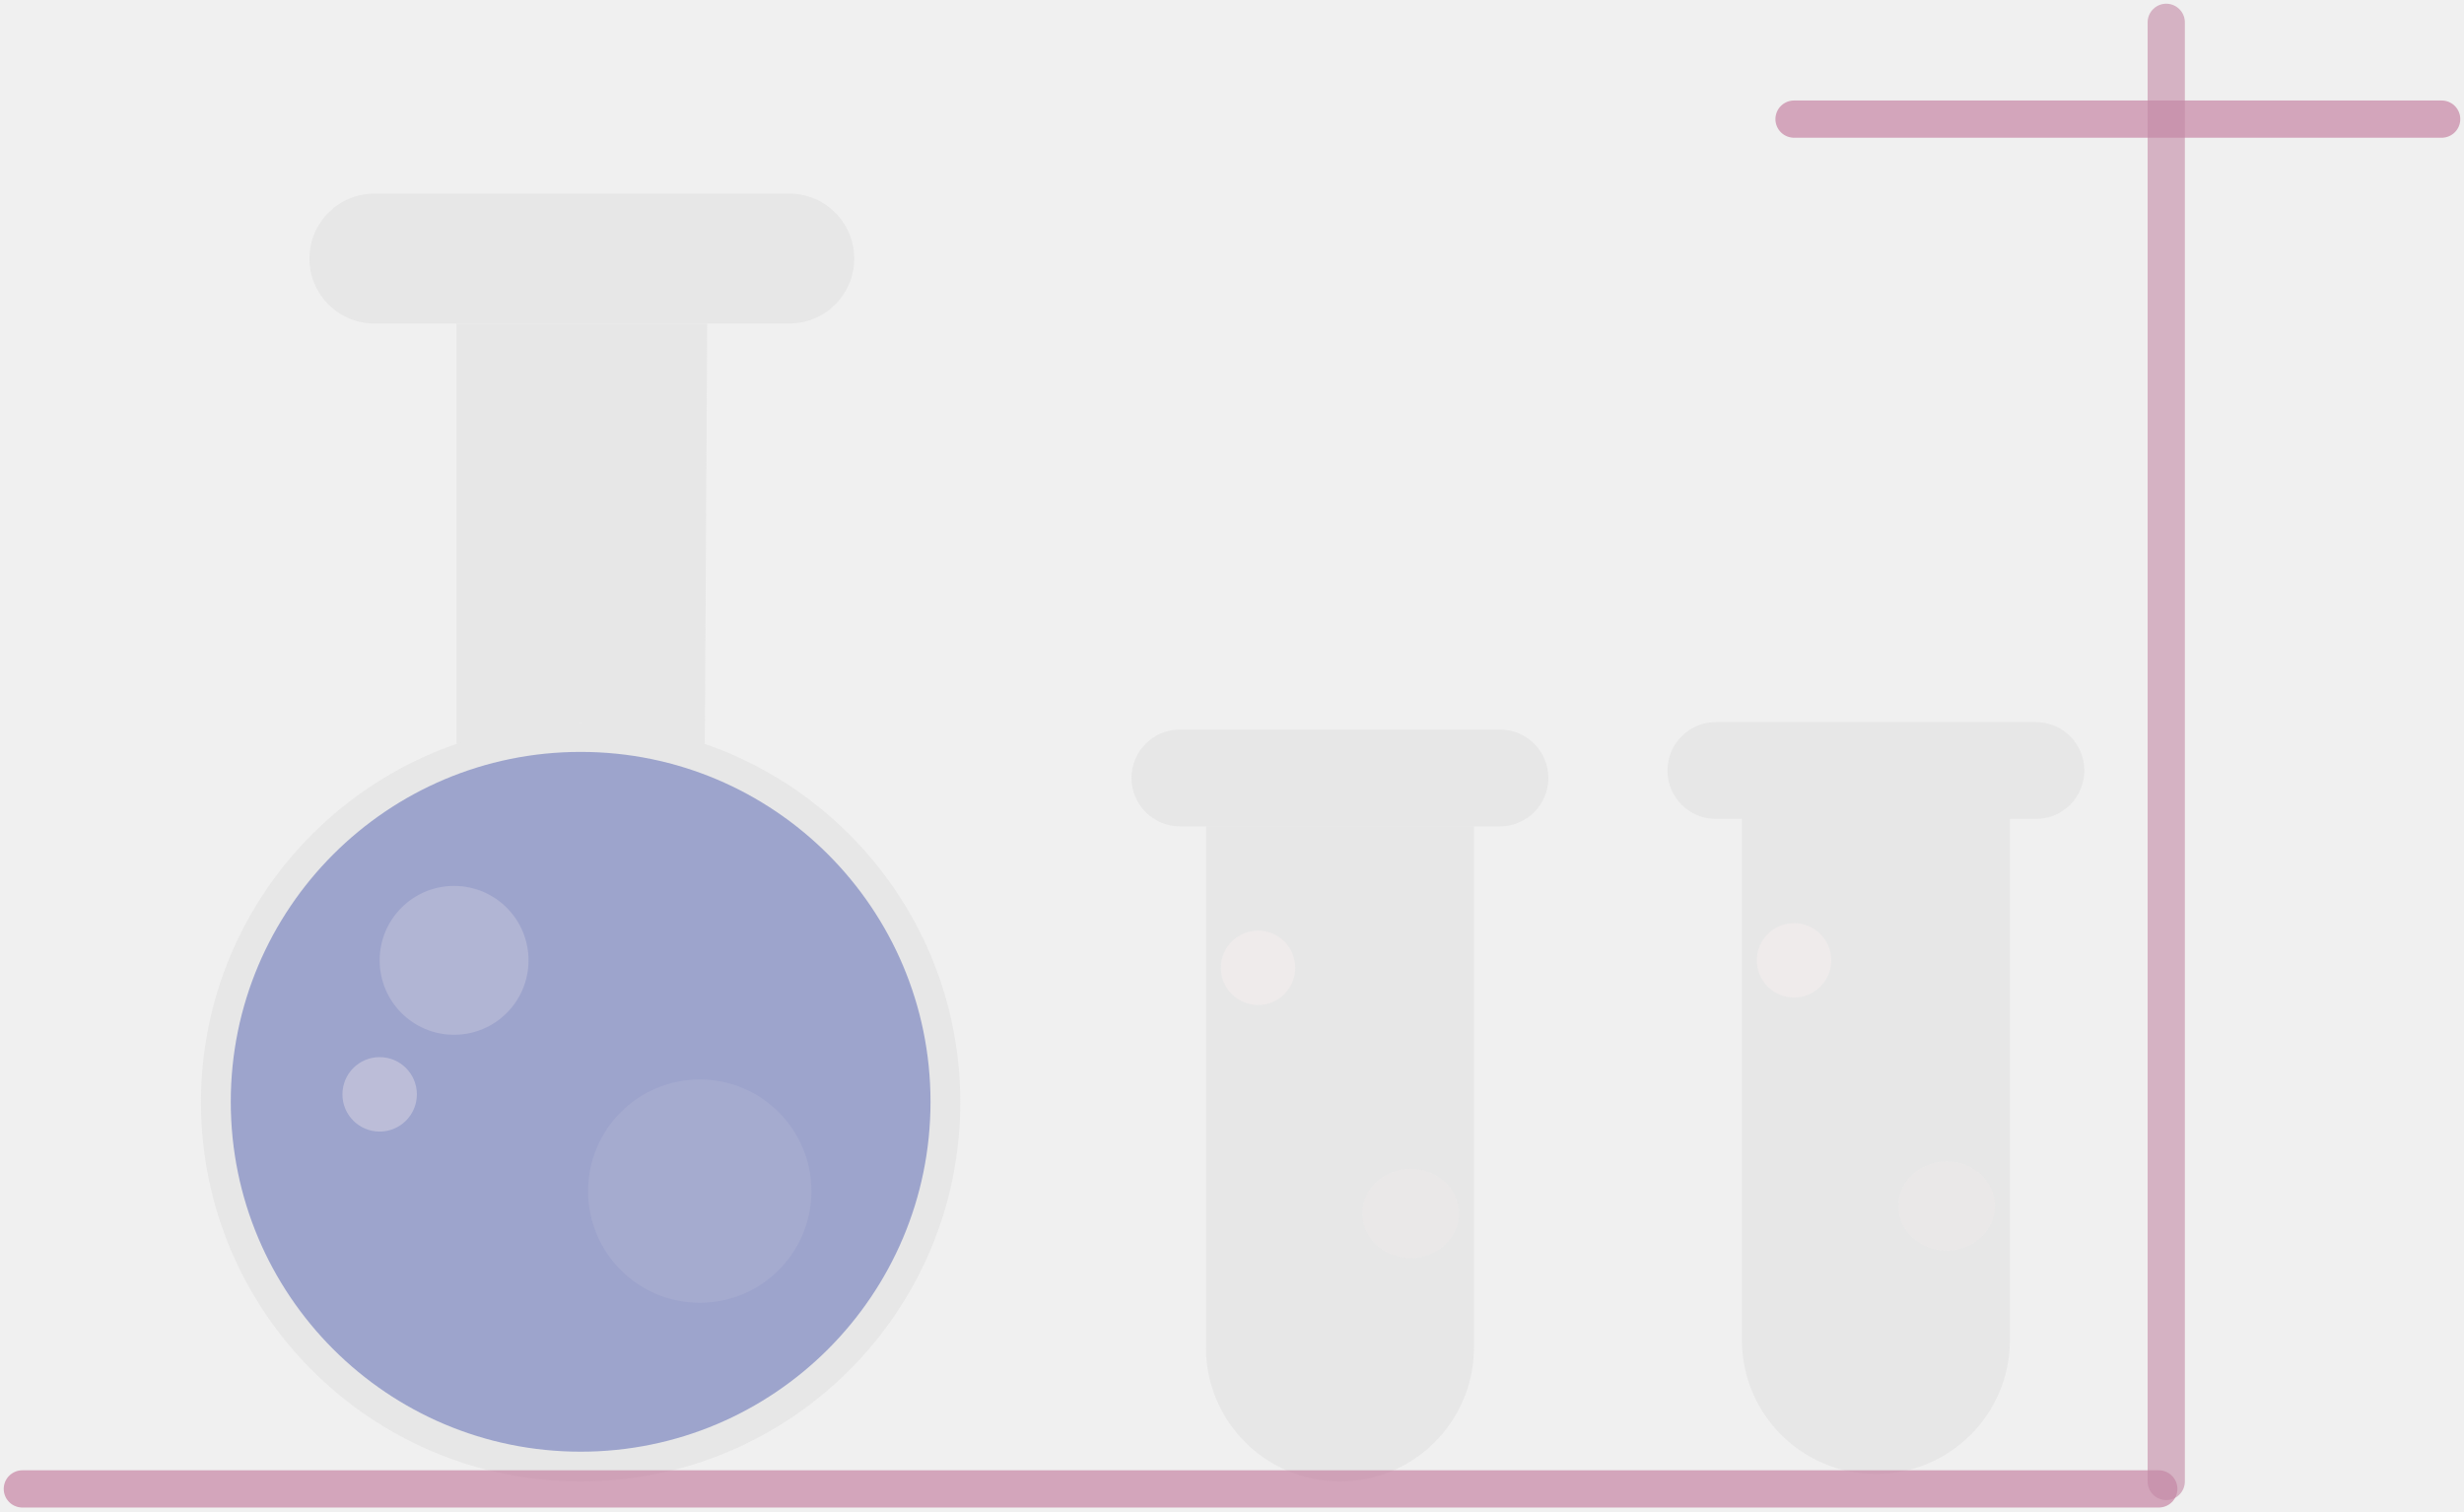
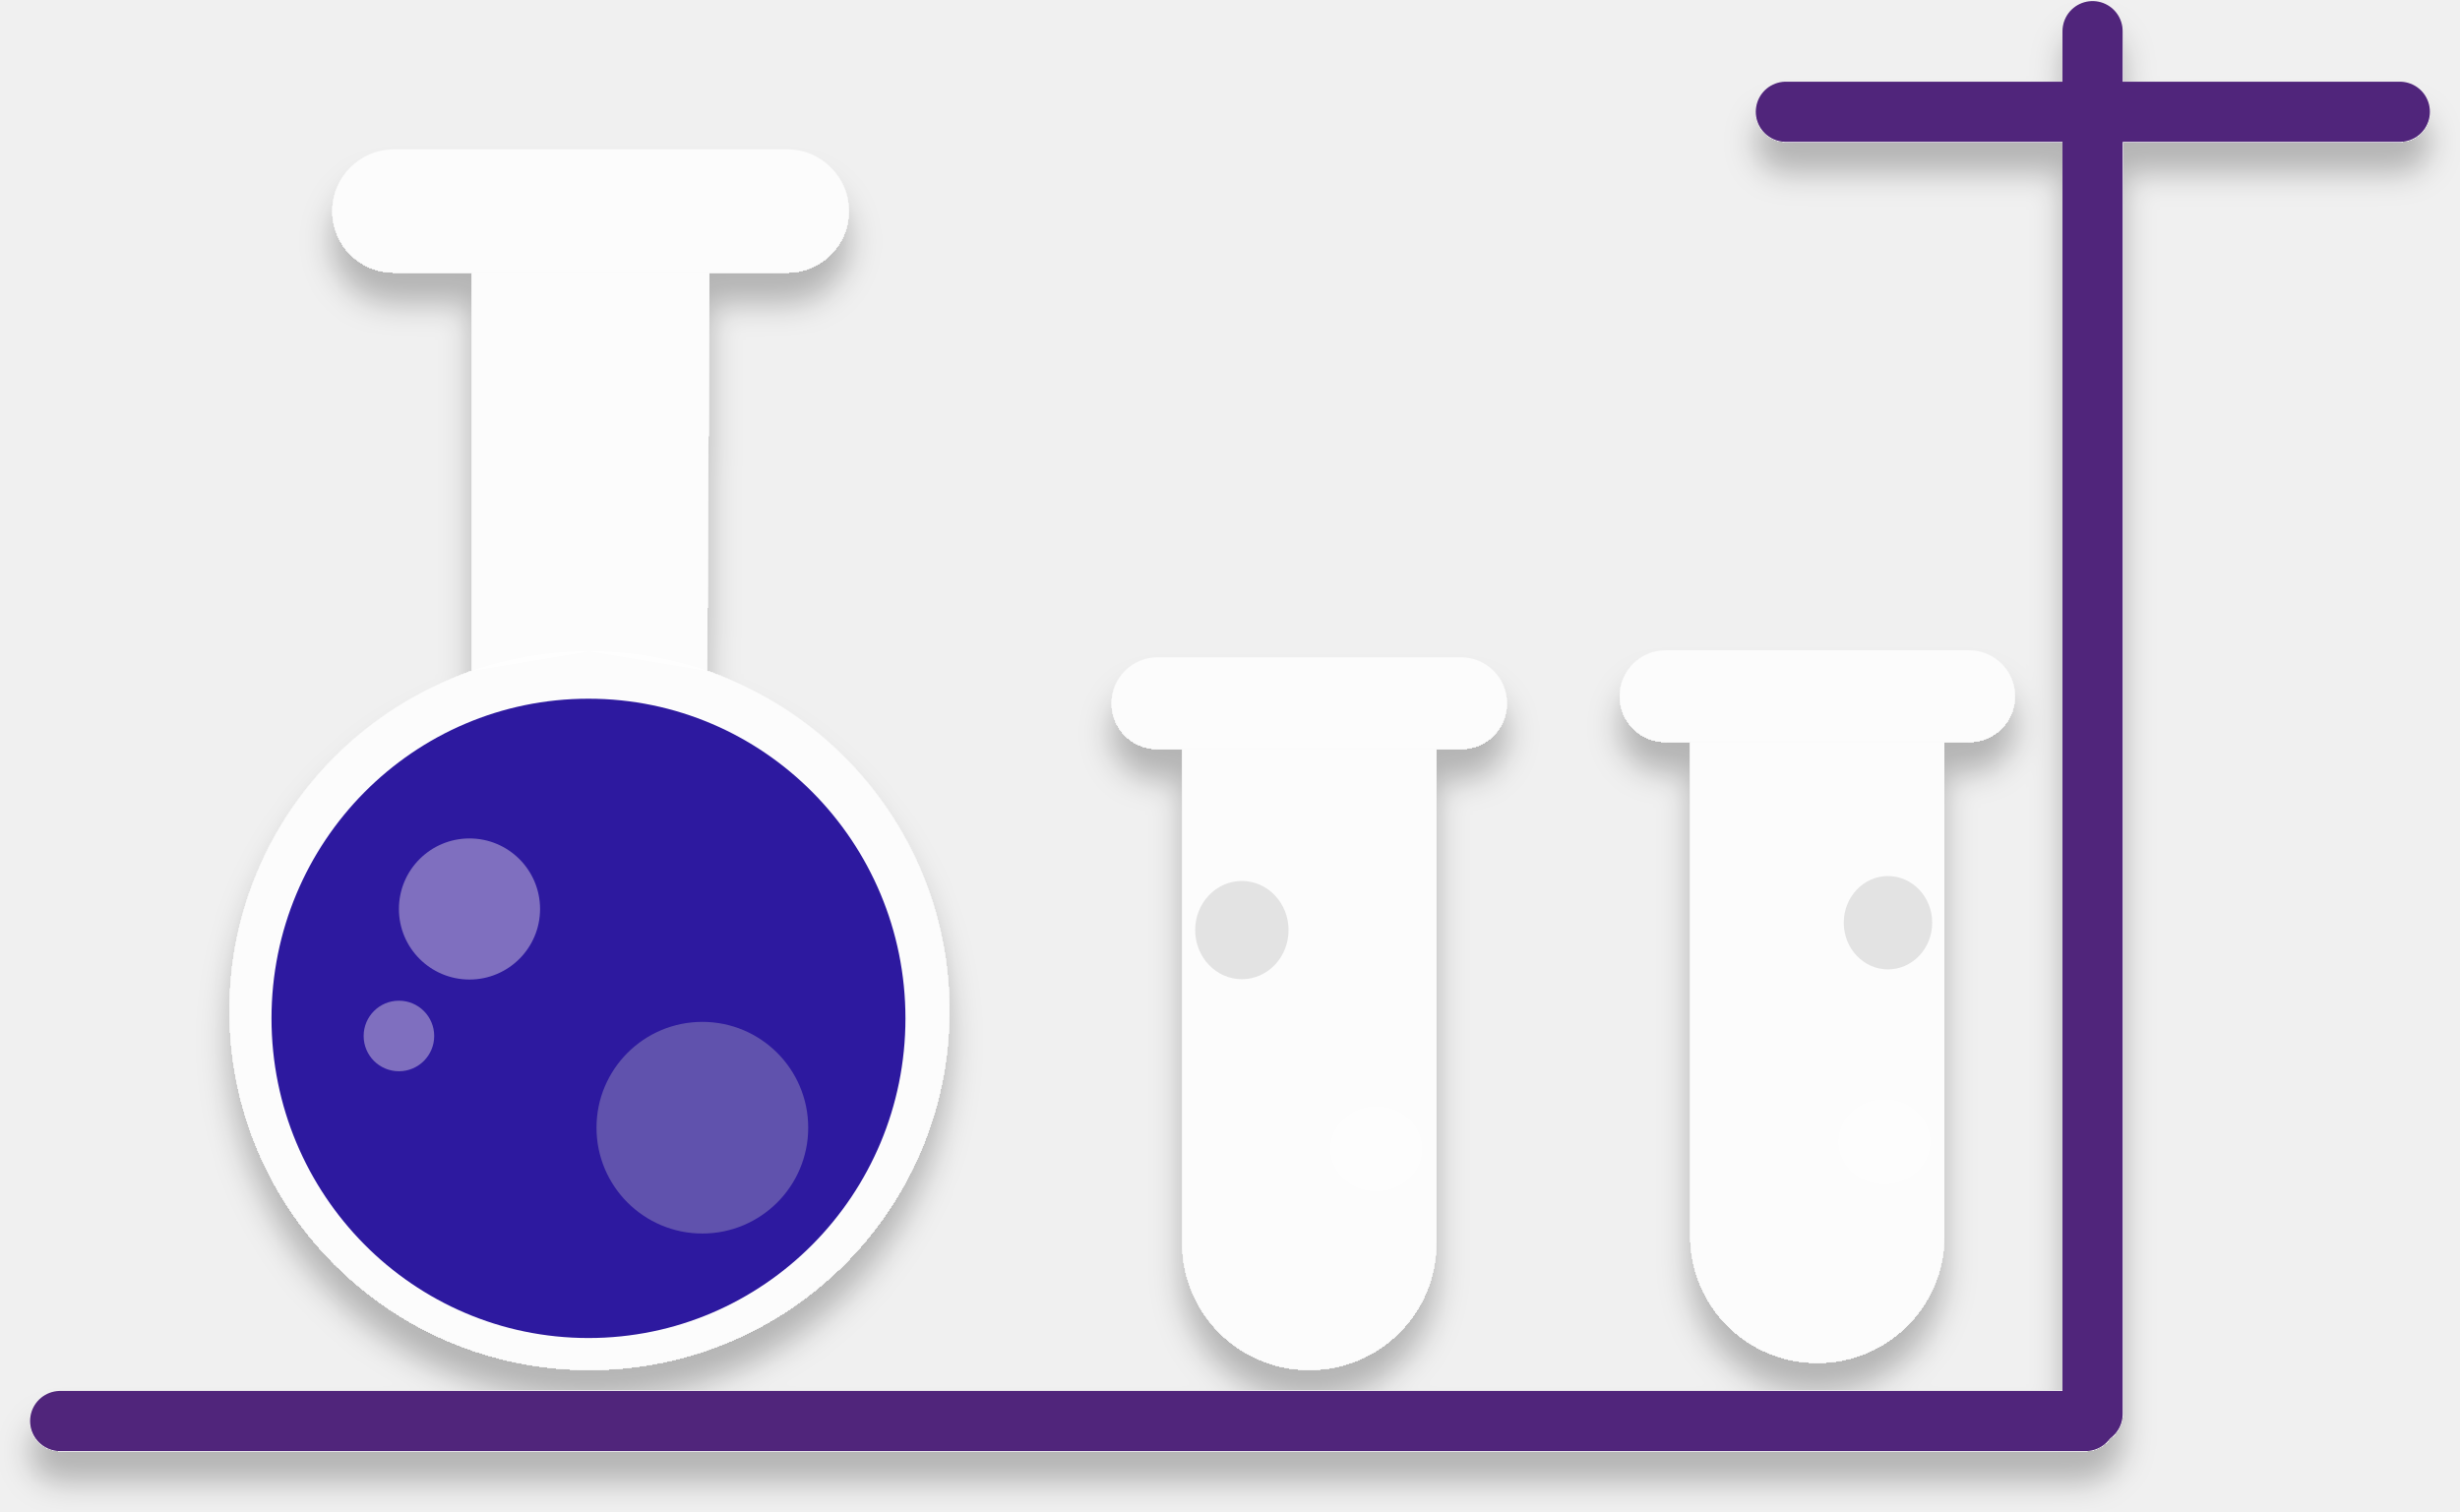
- <svg xmlns="http://www.w3.org/2000/svg" width="331" height="203" viewBox="0 0 331 203" fill="none">
-   <g opacity="0.4">
-     <path d="M129 148.07C129 176.198 106.167 199 78 199C49.834 199 27 176.198 27 148.07C27 119.942 49.834 97.14 78 97.14C106.167 97.14 129 119.942 129 148.07Z" fill="#D9D9D9" />
-     <path d="M61.324 43.462H95L94.676 99.925L78 97.14L61.324 99.925V43.462Z" fill="#D9D9D9" />
-     <path d="M41.571 34.731C41.571 29.909 45.486 26 50.314 26H106.01C110.838 26 114.752 29.909 114.752 34.731C114.752 39.553 110.838 43.462 106.01 43.462H50.314C45.486 43.462 41.571 39.553 41.571 34.731Z" fill="#D9D9D9" />
+ <svg xmlns="http://www.w3.org/2000/svg" width="327" height="201" viewBox="0 0 327 201" fill="none">
+   <g filter="url(#filter0_d_275_3342)">
+     <path d="M126.195 134.37C126.195 160.755 104.776 182.145 78.355 182.145C51.933 182.145 30.514 160.755 30.514 134.37C30.514 107.984 51.933 86.595 78.355 86.595C104.776 86.595 126.195 107.984 126.195 134.37Z" fill="white" fill-opacity="0.8" />
+     <path d="M62.711 36.241H94.301L93.998 89.207L78.355 86.595L62.711 89.207V36.241Z" fill="white" fill-opacity="0.8" />
+     <path d="M44.182 28.051C44.182 23.528 47.854 19.861 52.384 19.861H104.629C109.158 19.861 112.83 23.528 112.83 28.051C112.83 32.575 109.158 36.241 104.629 36.241H52.384C47.854 36.241 44.182 32.575 44.182 28.051Z" fill="white" fill-opacity="0.8" />
+     <path d="M157.152 99.596H190.922V165.26C190.922 174.585 183.363 182.145 174.037 182.145V182.145C164.712 182.145 157.152 174.585 157.152 165.26V99.596Z" fill="white" fill-opacity="0.8" />
+     <path d="M224.69 98.658H258.46V164.322C258.46 173.647 250.901 181.207 241.575 181.207V181.207C232.25 181.207 224.69 173.647 224.69 164.322V98.658Z" fill="white" fill-opacity="0.8" />
+     <rect x="147.771" y="87.401" width="52.531" height="12.195" rx="6.097" fill="white" fill-opacity="0.8" />
+     <rect x="215.31" y="86.463" width="52.531" height="12.195" rx="6.097" fill="white" fill-opacity="0.8" />
+     <ellipse opacity="0.4" cx="165.077" cy="123.667" rx="6.205" ry="6.531" fill="#BDBDBD" />
+     <ellipse opacity="0.4" cx="250.964" cy="122.687" rx="5.878" ry="6.205" fill="#BDBDBD" />
+     <ellipse opacity="0.4" cx="182.946" cy="152.755" rx="6.097" ry="5.628" fill="white" />
+     <ellipse opacity="0.4" cx="250.488" cy="151.817" rx="6.097" ry="5.628" fill="white" />
+     <ellipse cx="78.224" cy="135.405" rx="42.134" ry="42.503" fill="#2D199F" />
+     <circle opacity="0.4" cx="53.027" cy="137.746" r="4.69" fill="#FAF1F1" />
+     <circle opacity="0.4" cx="62.407" cy="120.861" r="9.381" fill="#FAF1F1" />
+     <circle opacity="0.4" cx="93.363" cy="149.941" r="14.071" fill="#CBCBCB" fill-opacity="0.8" />
+     <path d="M8 188.942L277.222 188.942" stroke="#50257B" stroke-width="8" stroke-linecap="round" stroke-linejoin="round" />
+     <path d="M237.389 14.861L319 14.861" stroke="#50257B" stroke-width="8" stroke-linecap="round" stroke-linejoin="round" />
+     <path d="M278.159 4.145L278.159 188.004" stroke="#50257B" stroke-width="8" stroke-linecap="round" stroke-linejoin="round" />
  </g>
-   <path opacity="0.4" d="M162 111H198V181C198 190.941 189.941 199 180 199V199C170.059 199 162 190.941 162 181V111Z" fill="#D9D9D9" />
-   <path opacity="0.4" d="M234 110H270V180C270 189.941 261.941 198 252 198V198C242.059 198 234 189.941 234 180V110Z" fill="#D9D9D9" />
-   <rect opacity="0.4" x="152" y="98" width="56" height="13" rx="6.5" fill="#D9D9D9" />
-   <rect opacity="0.4" x="224" y="97" width="56" height="13" rx="6.5" fill="#D9D9D9" />
-   <circle opacity="0.4" cx="169" cy="130" r="5" fill="#FAF1F1" />
-   <circle opacity="0.4" cx="241" cy="129" r="5" fill="#FAF1F1" />
-   <ellipse opacity="0.4" cx="189.5" cy="163" rx="6.5" ry="6" fill="#FAF1F1" fill-opacity="0.38" />
-   <ellipse opacity="0.4" cx="261.5" cy="162" rx="6.5" ry="6" fill="#FAF1F1" fill-opacity="0.38" />
-   <circle opacity="0.4" cx="78" cy="148" r="47" fill="#112799" fill-opacity="0.86" />
-   <circle opacity="0.4" cx="51" cy="147" r="5" fill="#FAF1F1" fill-opacity="0.83" />
-   <circle opacity="0.4" cx="61" cy="129" r="10" fill="#FAF1F1" fill-opacity="0.54" />
-   <circle opacity="0.4" cx="94" cy="160" r="15" fill="#FAF1F1" fill-opacity="0.22" />
-   <path opacity="0.6" d="M3 200L290 200" stroke="#BF7397" stroke-width="5" stroke-linecap="round" stroke-linejoin="round" />
-   <path opacity="0.6" d="M241 16L328 16" stroke="#BF7397" stroke-width="5" stroke-linecap="round" stroke-linejoin="round" />
-   <path opacity="0.6" d="M291 3L291 199" stroke="#C388A5" stroke-width="5" stroke-linecap="round" stroke-linejoin="round" />
+   <defs>
+     <filter id="filter0_d_275_3342" x="0" y="0.145" width="326.999" height="200.797" filterUnits="userSpaceOnUse" color-interpolation-filters="sRGB">
+       <feFlood flood-opacity="0" result="BackgroundImageFix" />
+       <feColorMatrix in="SourceAlpha" type="matrix" values="0 0 0 0 0 0 0 0 0 0 0 0 0 0 0 0 0 0 127 0" result="hardAlpha" />
+       <feOffset dy="4" />
+       <feGaussianBlur stdDeviation="2" />
+       <feComposite in2="hardAlpha" operator="out" />
+       <feColorMatrix type="matrix" values="0 0 0 0 0 0 0 0 0 0 0 0 0 0 0 0 0 0 0.25 0" />
+       <feBlend mode="normal" in2="BackgroundImageFix" result="effect1_dropShadow_275_3342" />
+       <feBlend mode="normal" in="SourceGraphic" in2="effect1_dropShadow_275_3342" result="shape" />
+     </filter>
+   </defs>
</svg>
